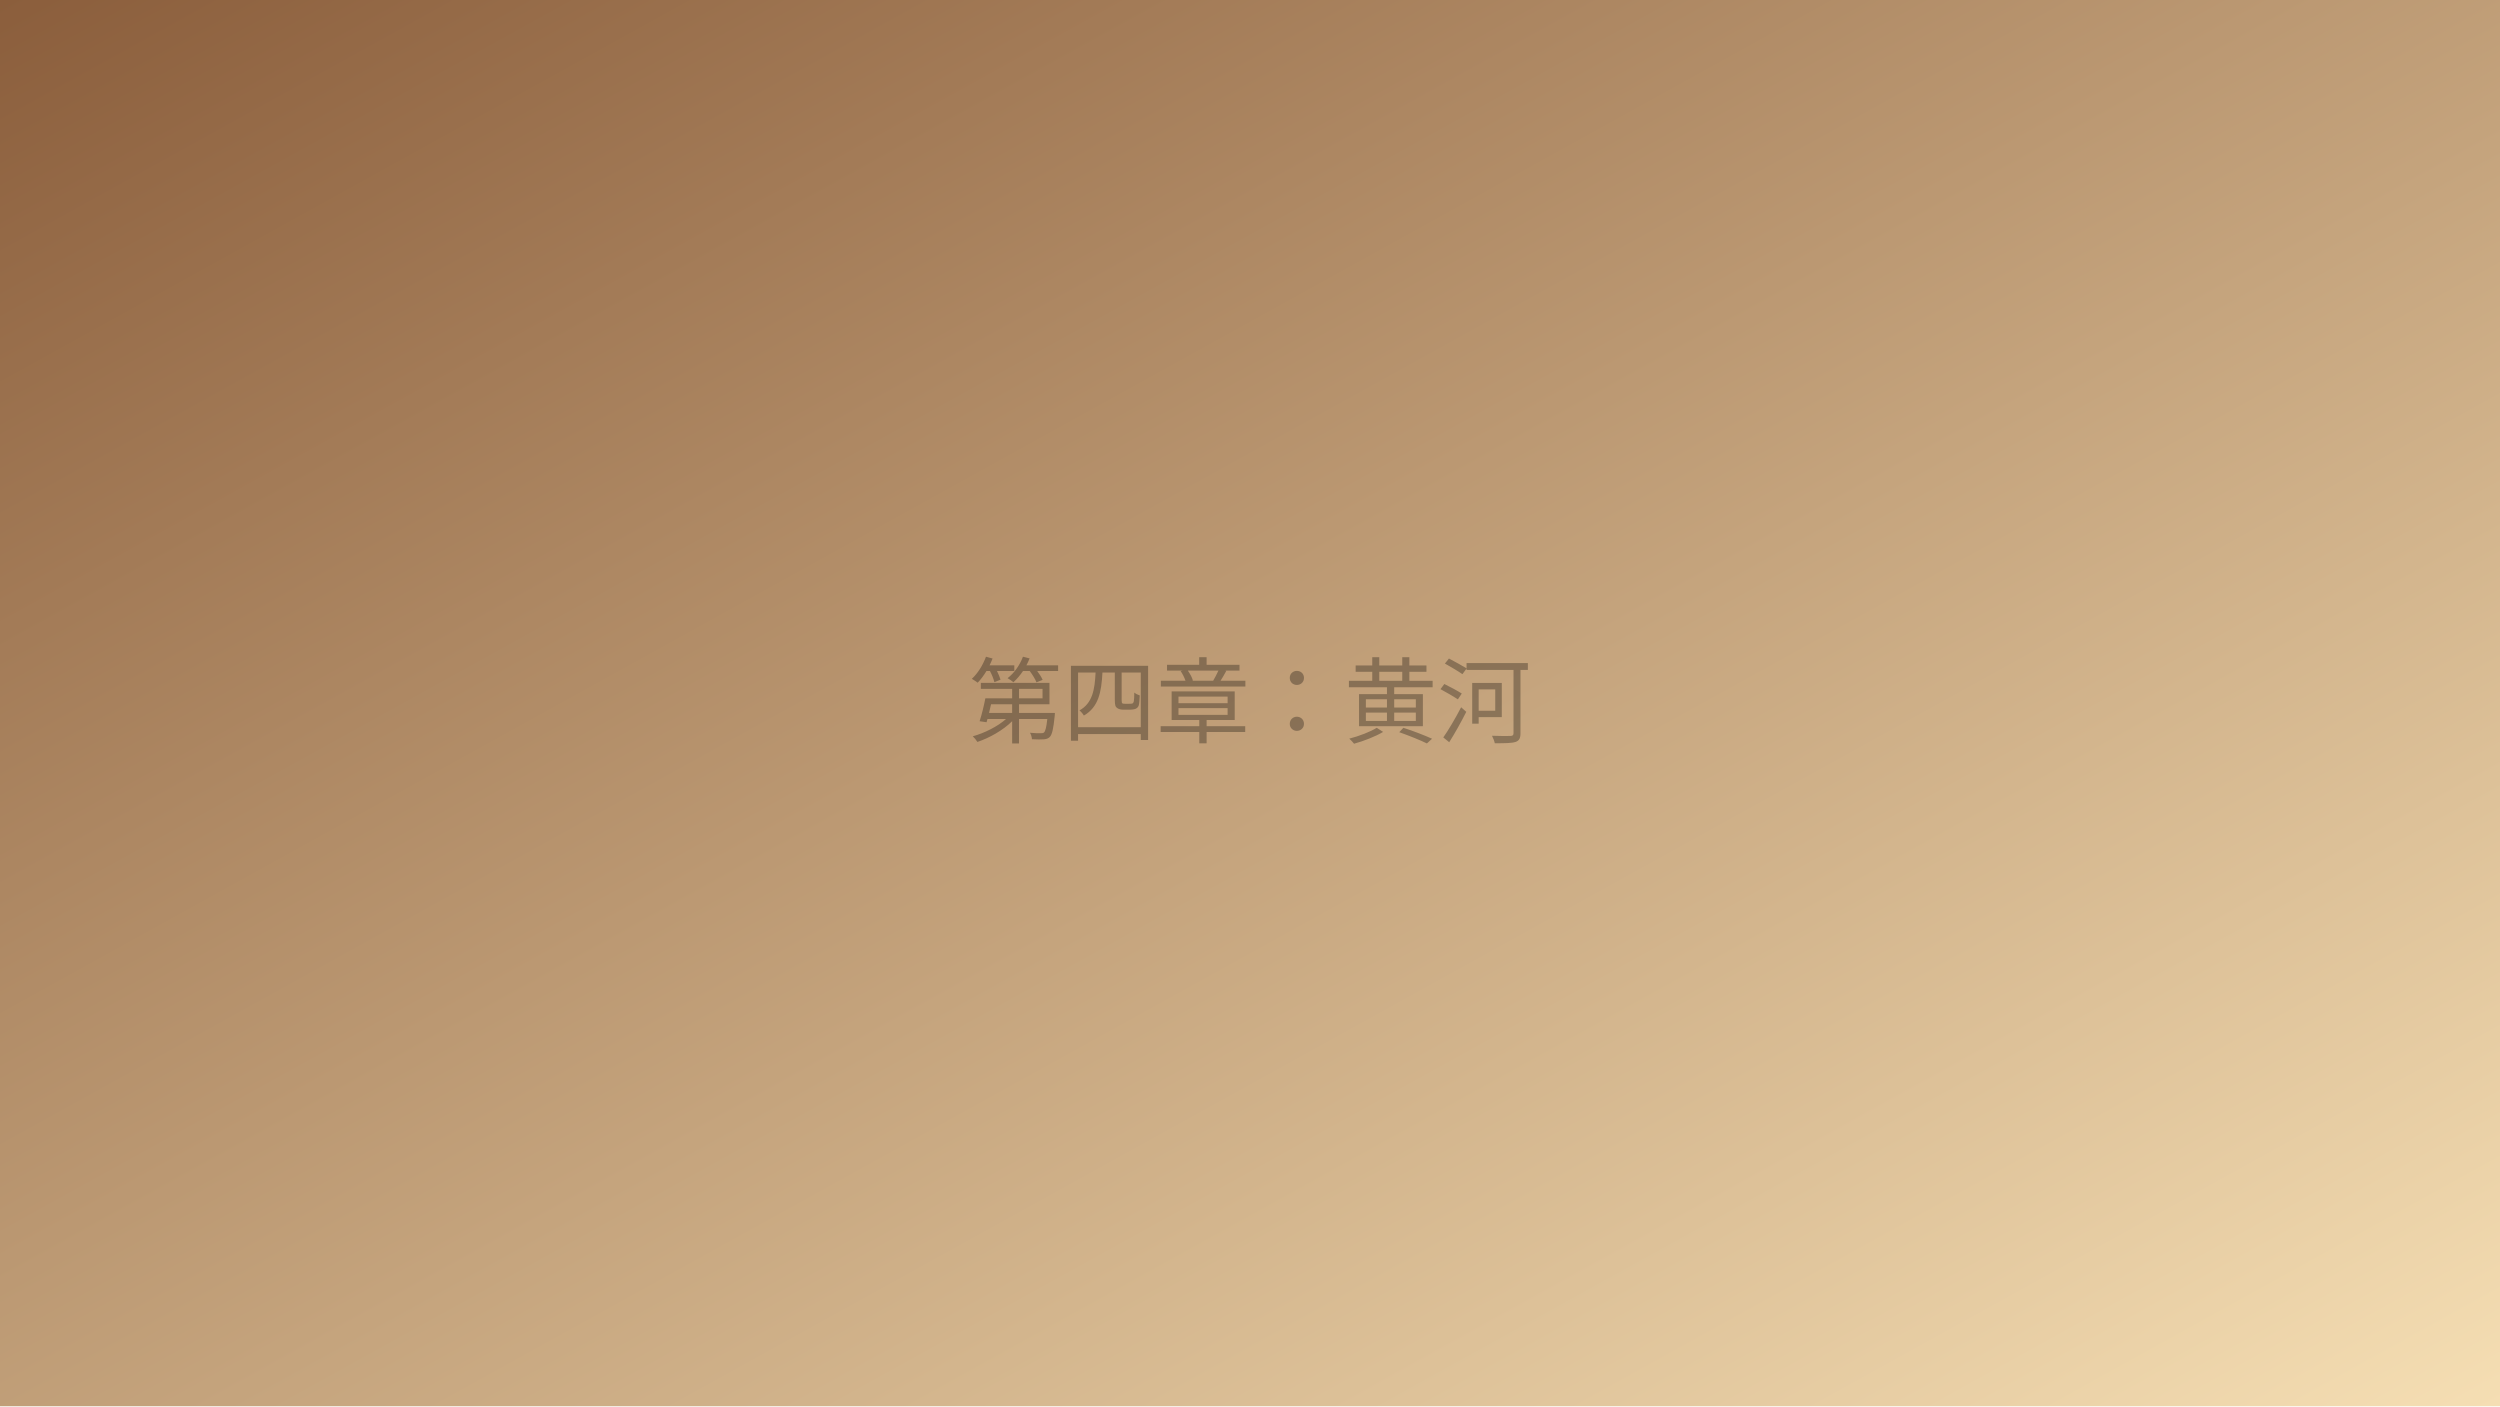
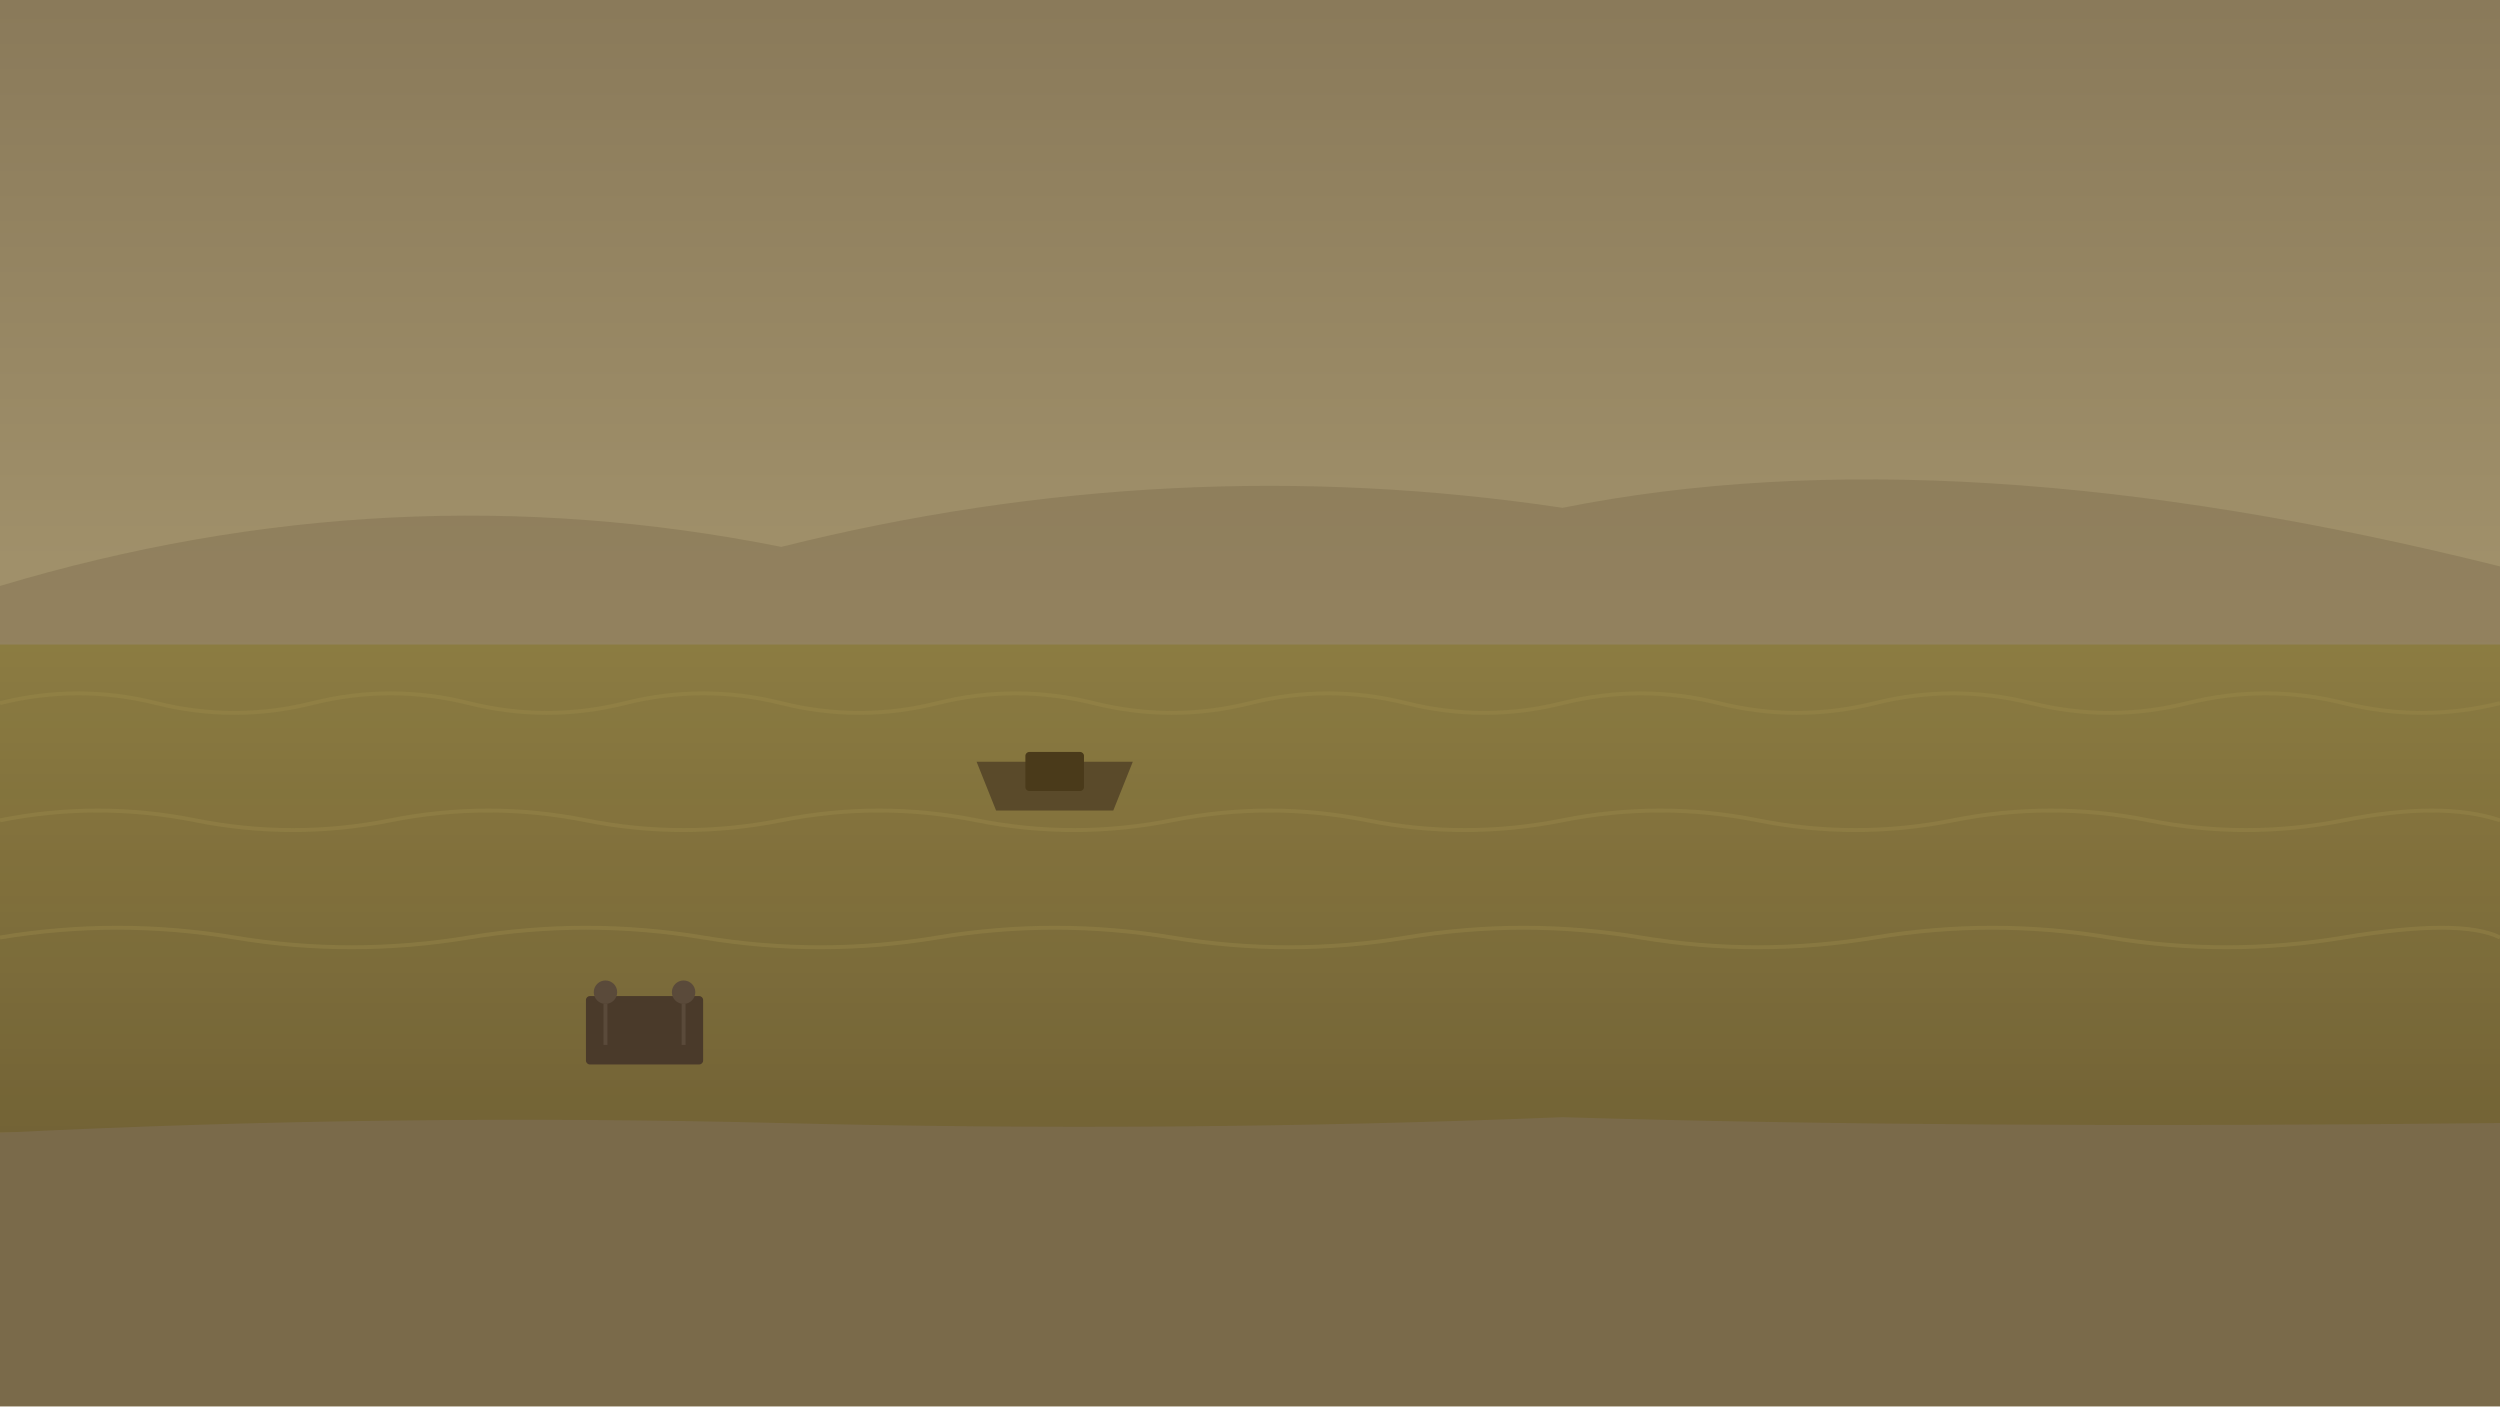
<svg xmlns="http://www.w3.org/2000/svg" width="1280" height="720">
  <defs>
-     <linearGradient id="bg" x1="0%" y1="0%" x2="100%" y2="100%">
-       <stop offset="0%" style="stop-color:#8B5E3C;stop-opacity:1" />
-       <stop offset="100%" style="stop-color:#F5DEB3;stop-opacity:1" />
+     <linearGradient id="sky" x1="0" y1="0" x2="0" y2="1">
+       <stop offset="0%" stop-color="#8A7A5A" />
+       <stop offset="40%" stop-color="#A0906A" />
+       <stop offset="100%" stop-color="#B0A07A" />
+     </linearGradient>
+     <linearGradient id="river" x1="0" y1="0" x2="0" y2="1">
+       <stop offset="0%" stop-color="#8A7A3A" />
+       <stop offset="100%" stop-color="#6A5A2A" />
    </linearGradient>
  </defs>
-   <rect width="1280" height="720" fill="url(#bg)" />
-   <text x="640" y="360" font-family="serif" font-size="48" fill="rgba(0,0,0,0.3)" text-anchor="middle" dominant-baseline="middle">第四章：黄河</text>
+   <rect width="1280" height="720" fill="url(#sky)" />
+   <path d="M0 300 Q200 240 400 280 Q600 230 800 260 Q1000 220 1280 290 L1280 720 L0 720Z" fill="#7A6A4A" opacity="0.4" />
+   <rect x="0" y="330" width="1280" height="250" fill="url(#river)" opacity="0.8" />
+   <g stroke="#9A8A4A" stroke-width="2" fill="none" opacity="0.4">
+     <path d="M0 360 Q40 350 80 360 Q120 370 160 360 Q200 350 240 360 Q280 370 320 360 Q360 350 400 360 Q440 370 480 360 Q520 350 560 360 Q600 370 640 360 Q680 350 720 360 Q760 370 800 360 Q840 350 880 360 Q920 370 960 360 Q1000 350 1040 360 Q1080 370 1120 360 Q1160 350 1200 360 Q1240 370 1280 360" />
+     <path d="M0 420 Q50 410 100 420 Q150 430 200 420 Q250 410 300 420 Q350 430 400 420 Q450 410 500 420 Q550 430 600 420 Q650 410 700 420 Q750 430 800 420 Q850 410 900 420 Q950 430 1000 420 Q1050 410 1100 420 Q1150 430 1200 420 Q1250 410 1280 420" />
+     <path d="M0 480 Q60 470 120 480 Q180 490 240 480 Q300 470 360 480 Q420 490 480 480 Q540 470 600 480 Q660 490 720 480 Q780 470 840 480 Q900 490 960 480 Q1020 470 1080 480 Q1140 490 1200 480 Q1260 470 1280 480" />
+   </g>
+   <g transform="translate(500, 390)">
+     <path d="M0 0 L80 0 L70 25 L10 25Z" fill="#5A4A2A" />
+     <rect x="25" y="-5" width="30" height="20" fill="#4A3A1A" rx="2" />
+   </g>
+   <g transform="translate(300, 550)">
+     <rect x="0" y="-40" width="60" height="35" fill="#4A3A2A" rx="2" />
+     <circle cx="10" cy="-42" r="6" fill="#5A4A3A" />
+     <circle cx="50" cy="-42" r="6" fill="#5A4A3A" />
+     <line x1="10" y1="-36" x2="10" y2="-15" stroke="#5A4A3A" stroke-width="2" />
+     <line x1="50" y1="-36" x2="50" y2="-15" stroke="#5A4A3A" stroke-width="2" />
+   </g>
+   <path d="M0 580 Q200 570 400 575 Q600 580 800 572 Q1000 578 1280 575 L1280 720 L0 720Z" fill="#7A6A4A" />
</svg>
